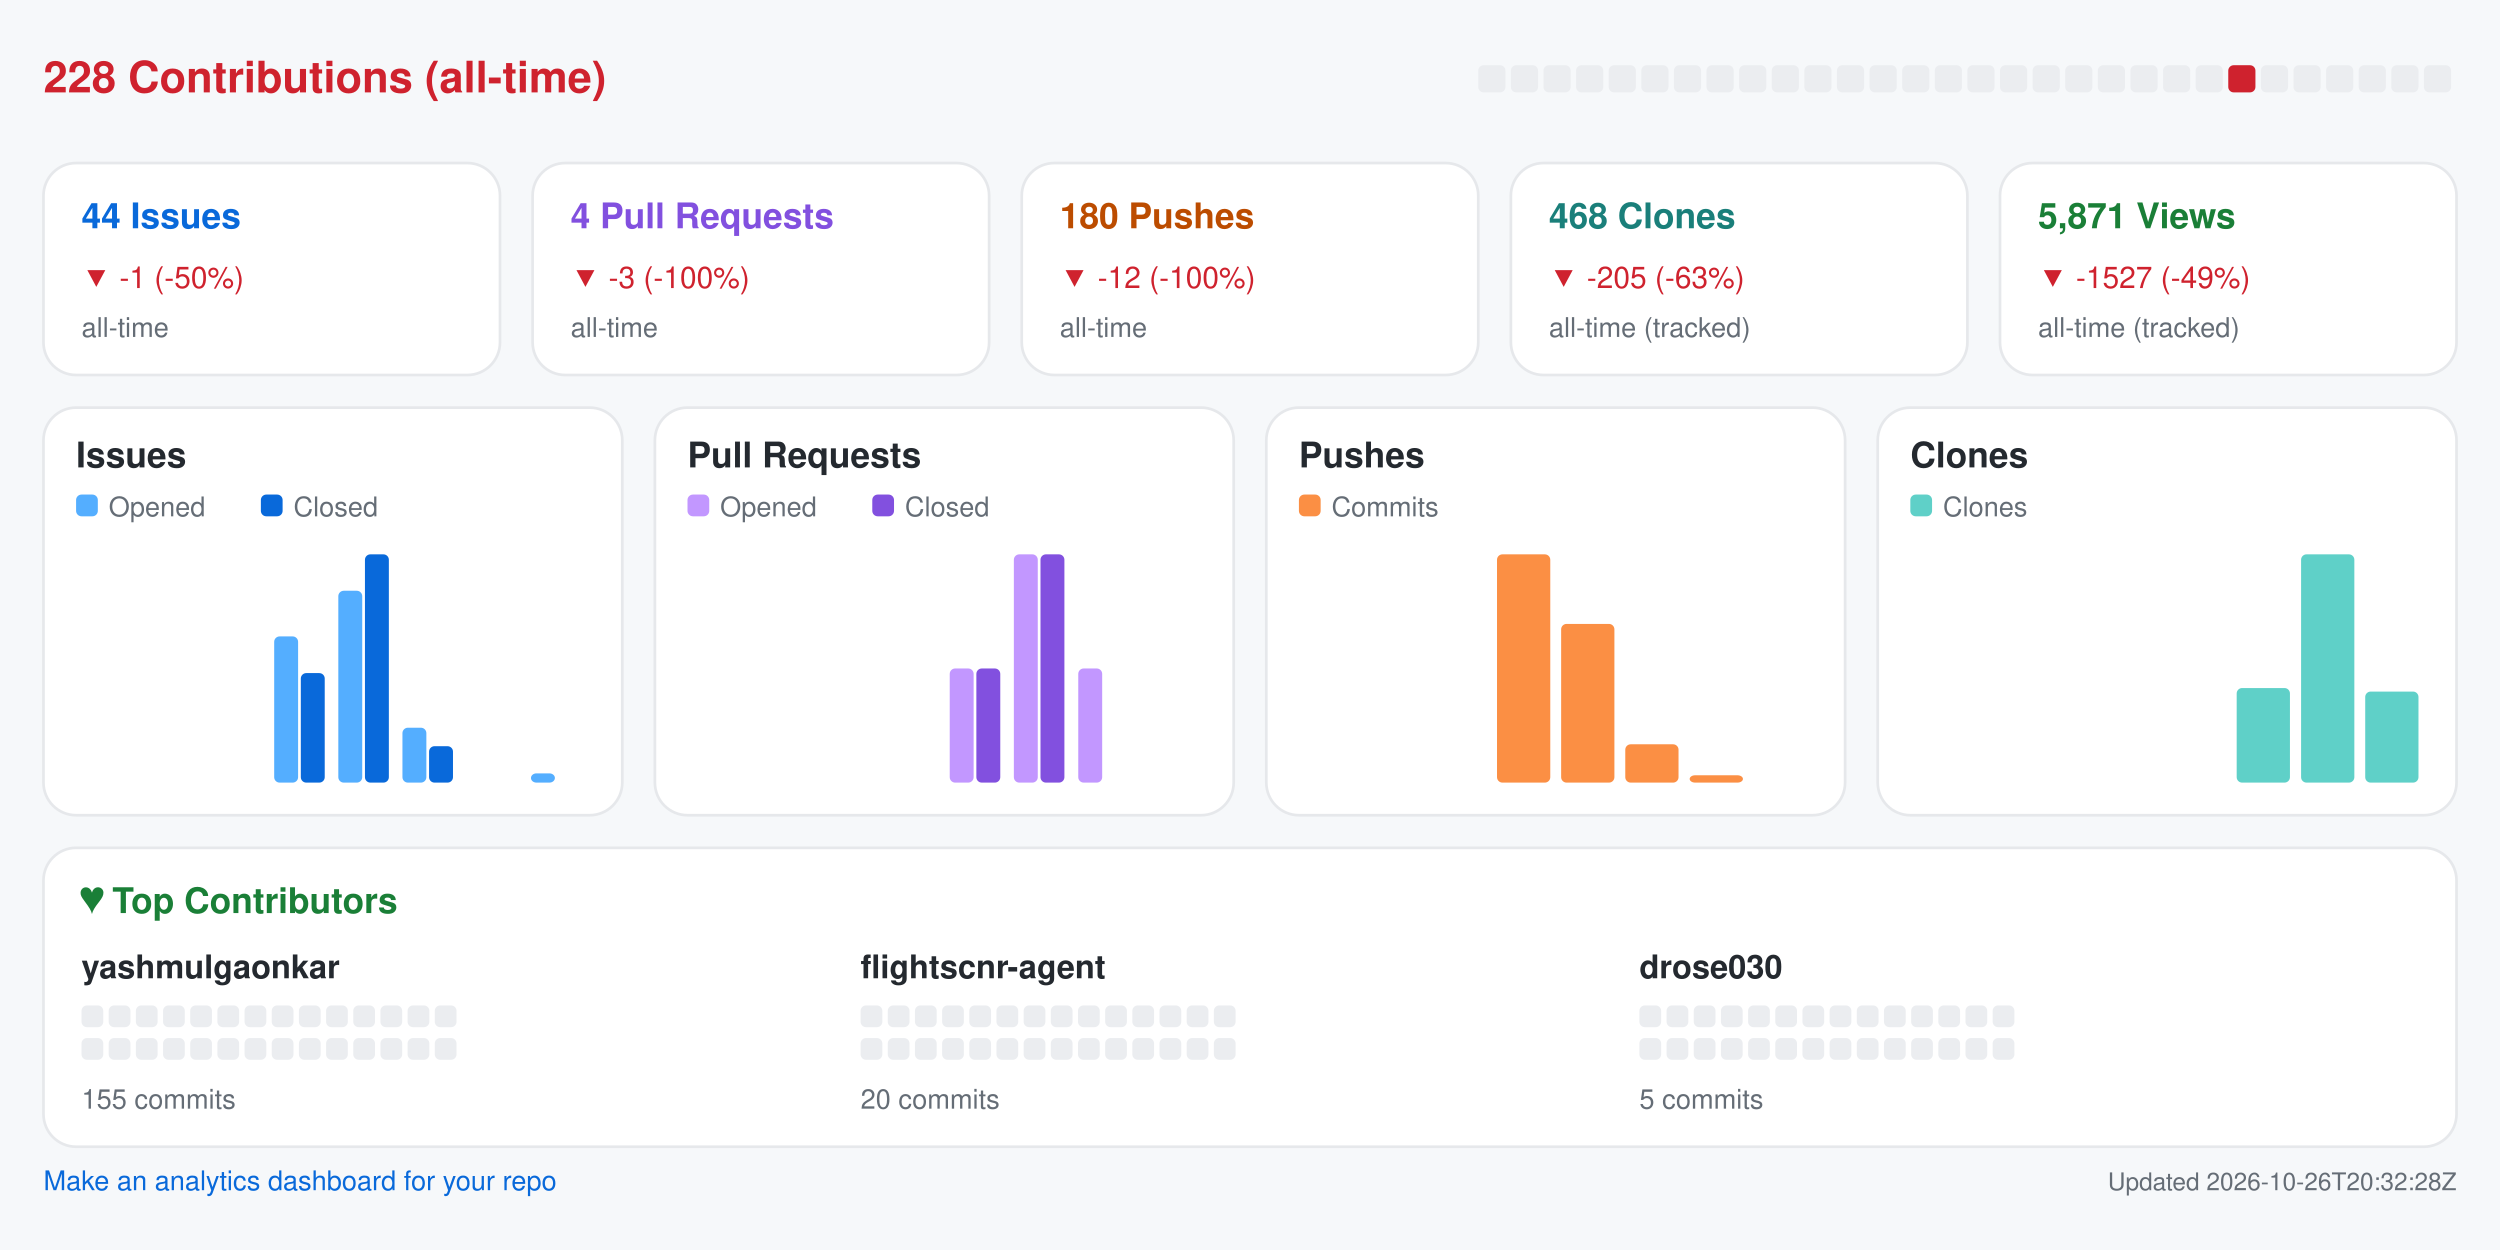
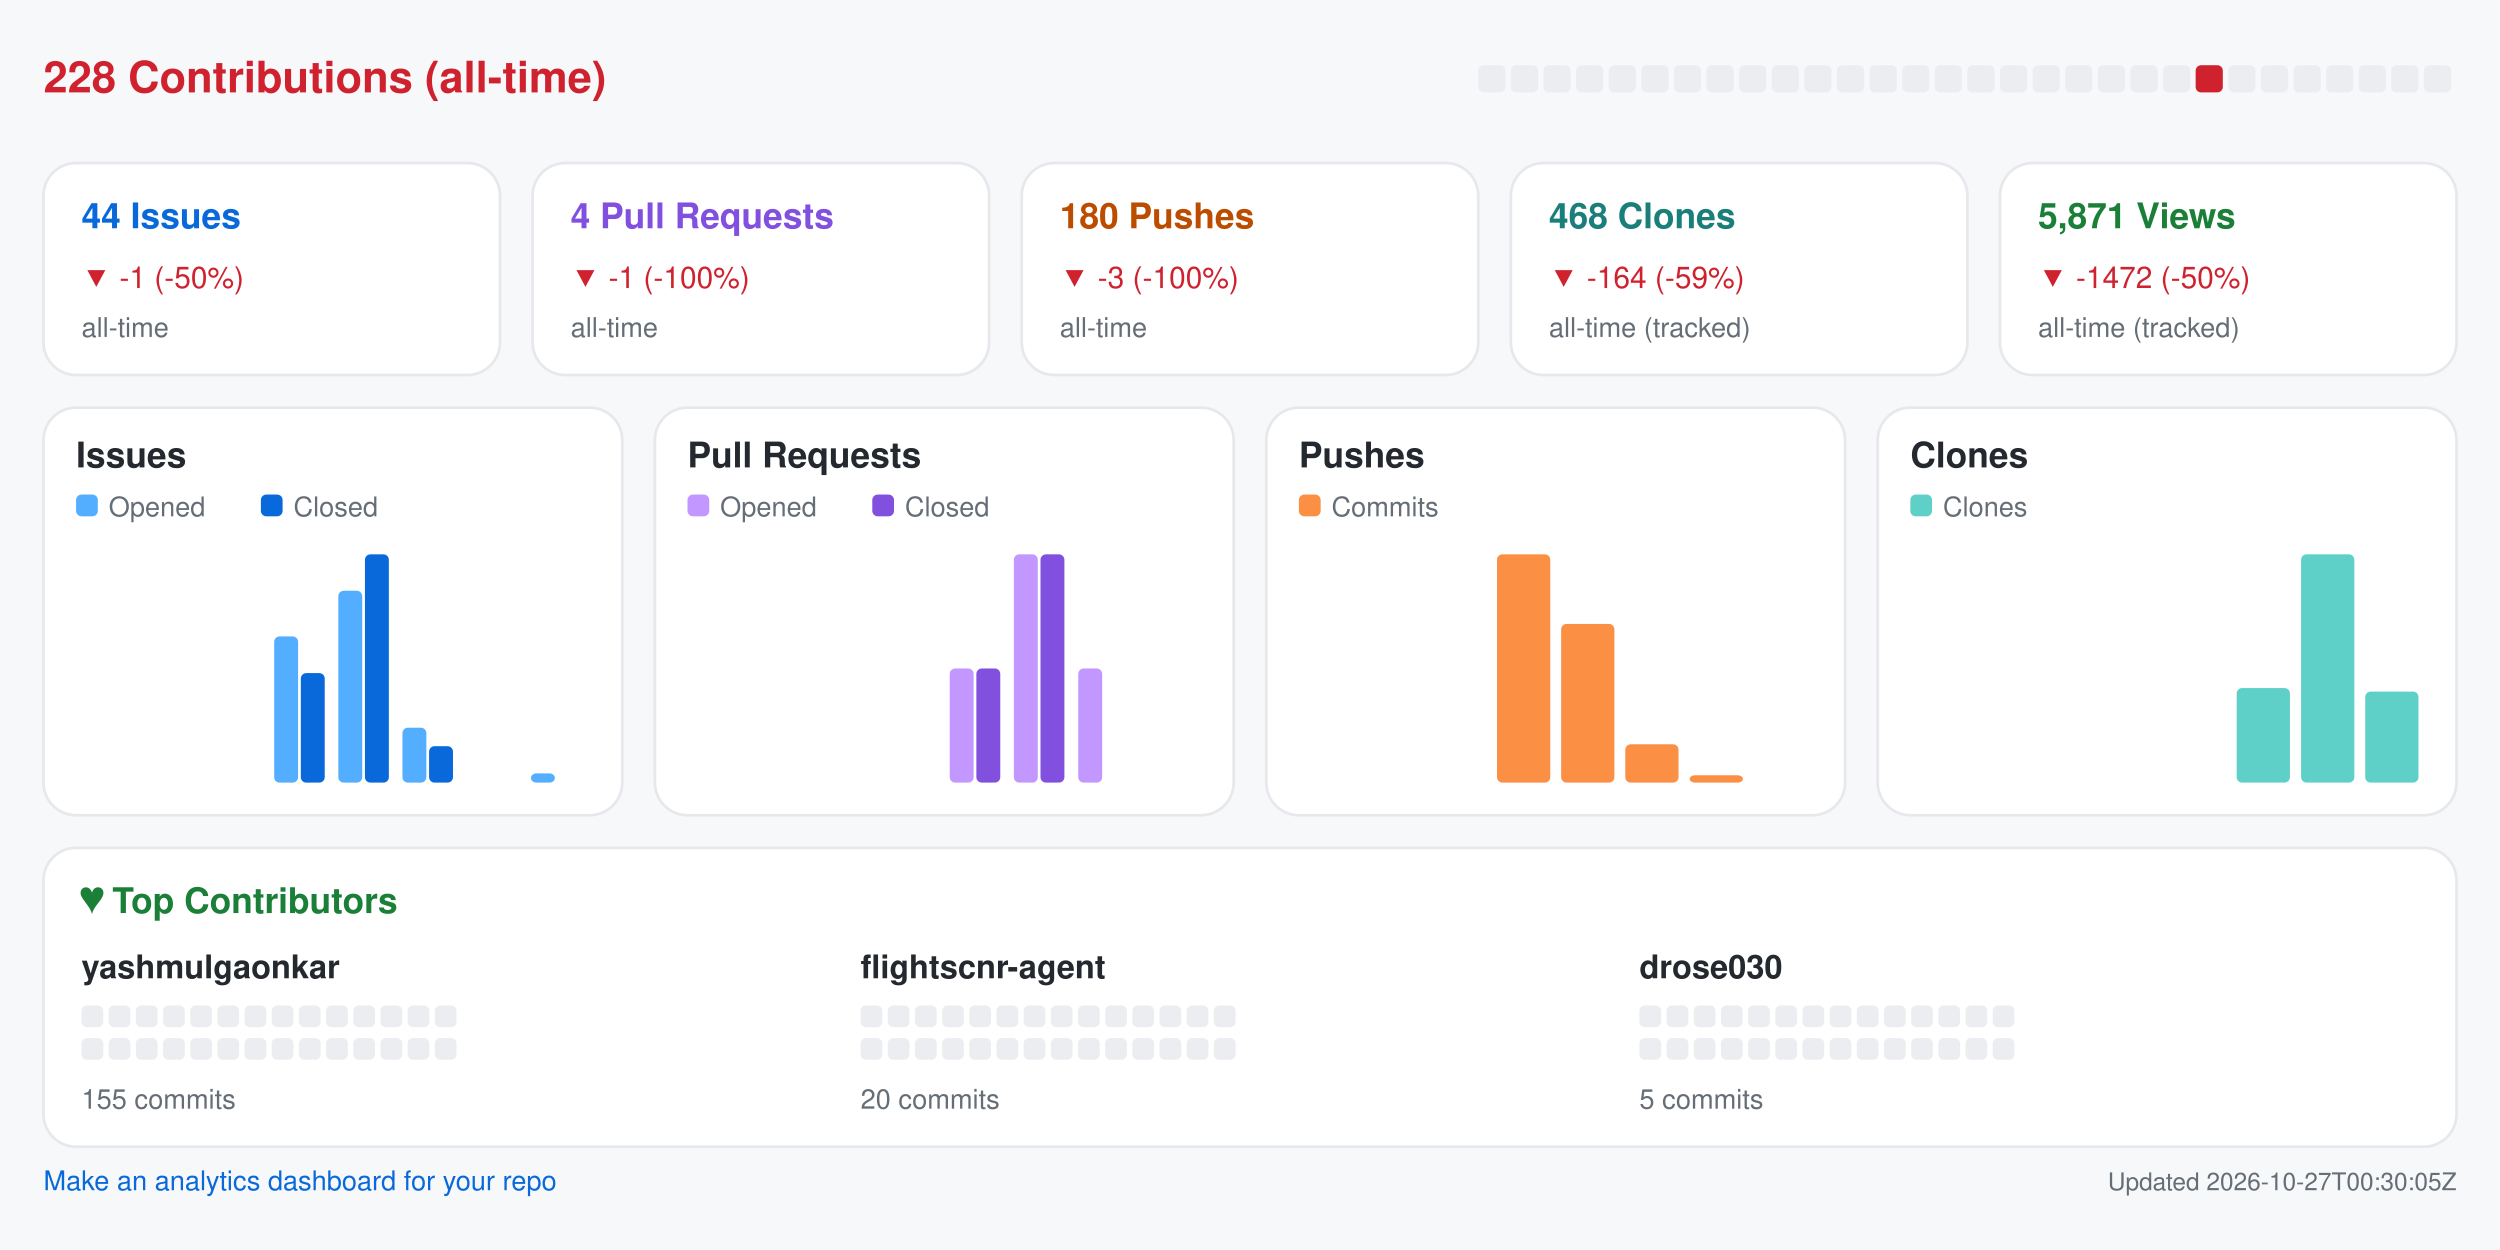
<svg xmlns="http://www.w3.org/2000/svg" width="920" height="460" viewBox="0 0 920 460" role="img" aria-label="Repository analytics for yashmulgaonkar/FlightScnr">
  <rect x="0.0" y="0.0" width="920.0" height="460.0" rx="0" fill="#f6f8fa" />
  <text x="16.0" y="34.0" fill="#cf222e" font-size="16" font-family="-apple-system,BlinkMacSystemFont,Segoe UI,Helvetica,Arial,sans-serif" font-weight="600" text-anchor="start">228 Contributions (all-time)</text>
  <rect x="544.0" y="24.0" width="10.0" height="10.0" rx="2" fill="#ebedf0" />
  <rect x="556.0" y="24.0" width="10.0" height="10.0" rx="2" fill="#ebedf0" />
  <rect x="568.0" y="24.0" width="10.0" height="10.0" rx="2" fill="#ebedf0" />
  <rect x="580.0" y="24.0" width="10.0" height="10.0" rx="2" fill="#ebedf0" />
  <rect x="592.0" y="24.0" width="10.0" height="10.0" rx="2" fill="#ebedf0" />
  <rect x="604.0" y="24.0" width="10.0" height="10.0" rx="2" fill="#ebedf0" />
  <rect x="616.0" y="24.0" width="10.0" height="10.0" rx="2" fill="#ebedf0" />
  <rect x="628.0" y="24.0" width="10.0" height="10.0" rx="2" fill="#ebedf0" />
  <rect x="640.0" y="24.0" width="10.0" height="10.0" rx="2" fill="#ebedf0" />
  <rect x="652.0" y="24.0" width="10.0" height="10.0" rx="2" fill="#ebedf0" />
  <rect x="664.0" y="24.0" width="10.0" height="10.0" rx="2" fill="#ebedf0" />
  <rect x="676.0" y="24.0" width="10.0" height="10.0" rx="2" fill="#ebedf0" />
  <rect x="688.0" y="24.0" width="10.0" height="10.0" rx="2" fill="#ebedf0" />
  <rect x="700.0" y="24.0" width="10.0" height="10.0" rx="2" fill="#ebedf0" />
  <rect x="712.0" y="24.0" width="10.0" height="10.0" rx="2" fill="#ebedf0" />
  <rect x="724.0" y="24.0" width="10.0" height="10.0" rx="2" fill="#ebedf0" />
  <rect x="736.0" y="24.0" width="10.0" height="10.0" rx="2" fill="#ebedf0" />
  <rect x="748.0" y="24.0" width="10.0" height="10.0" rx="2" fill="#ebedf0" />
  <rect x="760.0" y="24.0" width="10.0" height="10.0" rx="2" fill="#ebedf0" />
  <rect x="772.0" y="24.0" width="10.0" height="10.0" rx="2" fill="#ebedf0" />
  <rect x="784.0" y="24.0" width="10.0" height="10.0" rx="2" fill="#ebedf0" />
  <rect x="796.0" y="24.0" width="10.0" height="10.0" rx="2" fill="#ebedf0" />
-   <rect x="808.0" y="24.0" width="10.0" height="10.0" rx="2" fill="#ebedf0" />
-   <rect x="820.0" y="24.0" width="10.0" height="10.0" rx="2" fill="#cf222e" />
+   <rect x="808.0" y="24.0" width="10.0" height="10.0" rx="2" fill="#cf222e" />
+   <rect x="820.0" y="24.0" width="10.0" height="10.0" rx="2" fill="#ebedf0" />
  <rect x="832.0" y="24.0" width="10.0" height="10.0" rx="2" fill="#ebedf0" />
  <rect x="844.0" y="24.0" width="10.0" height="10.0" rx="2" fill="#ebedf0" />
  <rect x="856.0" y="24.0" width="10.0" height="10.0" rx="2" fill="#ebedf0" />
  <rect x="868.0" y="24.0" width="10.0" height="10.0" rx="2" fill="#ebedf0" />
  <rect x="880.0" y="24.0" width="10.0" height="10.0" rx="2" fill="#ebedf0" />
  <rect x="892.0" y="24.0" width="10.0" height="10.0" rx="2" fill="#ebedf0" />
  <rect x="16.0" y="60.0" width="168.0" height="78.0" rx="12" fill="#ffffff" stroke="#e6e8eb" />
  <text x="30.0" y="84.0" fill="#0969da" font-size="13" font-family="-apple-system,BlinkMacSystemFont,Segoe UI,Helvetica,Arial,sans-serif" font-weight="600" text-anchor="start">44 Issues</text>
  <text x="30.0" y="106.0" fill="#cf222e" font-size="11" font-family="-apple-system,BlinkMacSystemFont,Segoe UI,Helvetica,Arial,sans-serif" font-weight="400" text-anchor="start">▼ -1 (-50%)</text>
  <text x="30.0" y="124.0" fill="#656d76" font-size="10" font-family="-apple-system,BlinkMacSystemFont,Segoe UI,Helvetica,Arial,sans-serif" font-weight="400" text-anchor="start">all-time</text>
  <rect x="196.0" y="60.0" width="168.0" height="78.0" rx="12" fill="#ffffff" stroke="#e6e8eb" />
  <text x="210.0" y="84.0" fill="#8250df" font-size="13" font-family="-apple-system,BlinkMacSystemFont,Segoe UI,Helvetica,Arial,sans-serif" font-weight="600" text-anchor="start">4 Pull Requests</text>
-   <text x="210.0" y="106.0" fill="#cf222e" font-size="11" font-family="-apple-system,BlinkMacSystemFont,Segoe UI,Helvetica,Arial,sans-serif" font-weight="400" text-anchor="start">▼ -3 (-100%)</text>
+   <text x="210.0" y="106.0" fill="#cf222e" font-size="11" font-family="-apple-system,BlinkMacSystemFont,Segoe UI,Helvetica,Arial,sans-serif" font-weight="400" text-anchor="start">▼ -1 (-100%)</text>
  <text x="210.0" y="124.0" fill="#656d76" font-size="10" font-family="-apple-system,BlinkMacSystemFont,Segoe UI,Helvetica,Arial,sans-serif" font-weight="400" text-anchor="start">all-time</text>
  <rect x="376.0" y="60.0" width="168.0" height="78.0" rx="12" fill="#ffffff" stroke="#e6e8eb" />
  <text x="390.0" y="84.0" fill="#bc4c00" font-size="13" font-family="-apple-system,BlinkMacSystemFont,Segoe UI,Helvetica,Arial,sans-serif" font-weight="600" text-anchor="start">180 Pushes</text>
-   <text x="390.0" y="106.0" fill="#cf222e" font-size="11" font-family="-apple-system,BlinkMacSystemFont,Segoe UI,Helvetica,Arial,sans-serif" font-weight="400" text-anchor="start">▼ -12 (-100%)</text>
+   <text x="390.0" y="106.0" fill="#cf222e" font-size="11" font-family="-apple-system,BlinkMacSystemFont,Segoe UI,Helvetica,Arial,sans-serif" font-weight="400" text-anchor="start">▼ -3 (-100%)</text>
  <text x="390.0" y="124.0" fill="#656d76" font-size="10" font-family="-apple-system,BlinkMacSystemFont,Segoe UI,Helvetica,Arial,sans-serif" font-weight="400" text-anchor="start">all-time</text>
  <rect x="556.0" y="60.0" width="168.0" height="78.0" rx="12" fill="#ffffff" stroke="#e6e8eb" />
  <text x="570.0" y="84.0" fill="#1a7f7a" font-size="13" font-family="-apple-system,BlinkMacSystemFont,Segoe UI,Helvetica,Arial,sans-serif" font-weight="600" text-anchor="start">468 Clones</text>
-   <text x="570.0" y="106.0" fill="#cf222e" font-size="11" font-family="-apple-system,BlinkMacSystemFont,Segoe UI,Helvetica,Arial,sans-serif" font-weight="400" text-anchor="start">▼ -205 (-63%)</text>
+   <text x="570.0" y="106.0" fill="#cf222e" font-size="11" font-family="-apple-system,BlinkMacSystemFont,Segoe UI,Helvetica,Arial,sans-serif" font-weight="400" text-anchor="start">▼ -164 (-59%)</text>
  <text x="570.0" y="124.0" fill="#656d76" font-size="10" font-family="-apple-system,BlinkMacSystemFont,Segoe UI,Helvetica,Arial,sans-serif" font-weight="400" text-anchor="start">all-time (tracked)</text>
  <rect x="736.0" y="60.0" width="168.0" height="78.0" rx="12" fill="#ffffff" stroke="#e6e8eb" />
  <text x="750.0" y="84.0" fill="#1a7f37" font-size="13" font-family="-apple-system,BlinkMacSystemFont,Segoe UI,Helvetica,Arial,sans-serif" font-weight="600" text-anchor="start">5,871 Views</text>
-   <text x="750.0" y="106.0" fill="#cf222e" font-size="11" font-family="-apple-system,BlinkMacSystemFont,Segoe UI,Helvetica,Arial,sans-serif" font-weight="400" text-anchor="start">▼ -1527 (-49%)</text>
+   <text x="750.0" y="106.0" fill="#cf222e" font-size="11" font-family="-apple-system,BlinkMacSystemFont,Segoe UI,Helvetica,Arial,sans-serif" font-weight="400" text-anchor="start">▼ -1472 (-50%)</text>
  <text x="750.0" y="124.0" fill="#656d76" font-size="10" font-family="-apple-system,BlinkMacSystemFont,Segoe UI,Helvetica,Arial,sans-serif" font-weight="400" text-anchor="start">all-time (tracked)</text>
  <rect x="16.0" y="150.0" width="213.0" height="150.0" rx="12" fill="#ffffff" stroke="#e6e8eb" />
  <text x="28.0" y="172.0" fill="#24292f" font-size="13" font-family="-apple-system,BlinkMacSystemFont,Segoe UI,Helvetica,Arial,sans-serif" font-weight="600" text-anchor="start">Issues</text>
  <rect x="28.0" y="182.0" width="8.0" height="8.0" rx="2" fill="#54aeff" />
  <text x="40.0" y="190.0" fill="#656d76" font-size="10" font-family="-apple-system,BlinkMacSystemFont,Segoe UI,Helvetica,Arial,sans-serif" font-weight="400" text-anchor="start">Opened</text>
  <rect x="96.0" y="182.0" width="8.0" height="8.0" rx="2" fill="#0969da" />
  <text x="108.0" y="190.0" fill="#656d76" font-size="10" font-family="-apple-system,BlinkMacSystemFont,Segoe UI,Helvetica,Arial,sans-serif" font-weight="400" text-anchor="start">Closed</text>
  <rect x="30.0" y="288.0" width="8.8" height="0.0" rx="2" fill="#54aeff" />
  <rect x="39.8" y="288.0" width="8.8" height="0.0" rx="2" fill="#0969da" />
  <rect x="53.6" y="288.0" width="8.8" height="0.0" rx="2" fill="#54aeff" />
  <rect x="63.4" y="288.0" width="8.8" height="0.0" rx="2" fill="#0969da" />
  <rect x="77.2" y="288.0" width="8.8" height="0.0" rx="2" fill="#54aeff" />
  <rect x="87.1" y="288.0" width="8.8" height="0.0" rx="2" fill="#0969da" />
  <rect x="100.9" y="234.2" width="8.8" height="53.8" rx="2" fill="#54aeff" />
  <rect x="110.7" y="247.7" width="8.8" height="40.3" rx="2" fill="#0969da" />
  <rect x="124.5" y="217.4" width="8.8" height="70.6" rx="2" fill="#54aeff" />
  <rect x="134.3" y="204.0" width="8.8" height="84.0" rx="2" fill="#0969da" />
  <rect x="148.1" y="267.8" width="8.8" height="20.2" rx="2" fill="#54aeff" />
  <rect x="157.9" y="274.6" width="8.8" height="13.4" rx="2" fill="#0969da" />
  <rect x="171.8" y="288.0" width="8.8" height="0.0" rx="2" fill="#54aeff" />
  <rect x="181.6" y="288.0" width="8.8" height="0.0" rx="2" fill="#0969da" />
  <rect x="195.4" y="284.6" width="8.8" height="3.4" rx="2" fill="#54aeff" />
  <rect x="205.2" y="288.0" width="8.8" height="0.0" rx="2" fill="#0969da" />
  <rect x="241.0" y="150.0" width="213.0" height="150.0" rx="12" fill="#ffffff" stroke="#e6e8eb" />
  <text x="253.0" y="172.0" fill="#24292f" font-size="13" font-family="-apple-system,BlinkMacSystemFont,Segoe UI,Helvetica,Arial,sans-serif" font-weight="600" text-anchor="start">Pull Requests</text>
  <rect x="253.0" y="182.0" width="8.0" height="8.0" rx="2" fill="#c297ff" />
  <text x="265.0" y="190.0" fill="#656d76" font-size="10" font-family="-apple-system,BlinkMacSystemFont,Segoe UI,Helvetica,Arial,sans-serif" font-weight="400" text-anchor="start">Opened</text>
  <rect x="321.0" y="182.0" width="8.0" height="8.0" rx="2" fill="#8250df" />
  <text x="333.0" y="190.0" fill="#656d76" font-size="10" font-family="-apple-system,BlinkMacSystemFont,Segoe UI,Helvetica,Arial,sans-serif" font-weight="400" text-anchor="start">Closed</text>
  <rect x="255.0" y="288.0" width="8.8" height="0.0" rx="2" fill="#c297ff" />
  <rect x="264.8" y="288.0" width="8.8" height="0.0" rx="2" fill="#8250df" />
  <rect x="278.6" y="288.0" width="8.8" height="0.0" rx="2" fill="#c297ff" />
  <rect x="288.4" y="288.0" width="8.8" height="0.0" rx="2" fill="#8250df" />
  <rect x="302.2" y="288.0" width="8.8" height="0.0" rx="2" fill="#c297ff" />
  <rect x="312.1" y="288.0" width="8.8" height="0.0" rx="2" fill="#8250df" />
  <rect x="325.9" y="288.0" width="8.8" height="0.0" rx="2" fill="#c297ff" />
  <rect x="335.7" y="288.0" width="8.8" height="0.0" rx="2" fill="#8250df" />
  <rect x="349.5" y="246.0" width="8.8" height="42.0" rx="2" fill="#c297ff" />
  <rect x="359.3" y="246.0" width="8.8" height="42.0" rx="2" fill="#8250df" />
  <rect x="373.1" y="204.0" width="8.8" height="84.0" rx="2" fill="#c297ff" />
  <rect x="382.9" y="204.0" width="8.8" height="84.0" rx="2" fill="#8250df" />
  <rect x="396.8" y="246.0" width="8.8" height="42.0" rx="2" fill="#c297ff" />
  <rect x="406.6" y="288.0" width="8.8" height="0.0" rx="2" fill="#8250df" />
  <rect x="420.4" y="288.0" width="8.8" height="0.0" rx="2" fill="#c297ff" />
  <rect x="430.2" y="288.0" width="8.8" height="0.0" rx="2" fill="#8250df" />
  <rect x="466.0" y="150.0" width="213.0" height="150.0" rx="12" fill="#ffffff" stroke="#e6e8eb" />
  <text x="478.0" y="172.0" fill="#24292f" font-size="13" font-family="-apple-system,BlinkMacSystemFont,Segoe UI,Helvetica,Arial,sans-serif" font-weight="600" text-anchor="start">Pushes</text>
  <rect x="478.0" y="182.0" width="8.0" height="8.0" rx="2" fill="#fb8f44" />
  <text x="490.0" y="190.0" fill="#656d76" font-size="10" font-family="-apple-system,BlinkMacSystemFont,Segoe UI,Helvetica,Arial,sans-serif" font-weight="400" text-anchor="start">Commits</text>
  <rect x="480.0" y="288.0" width="19.6" height="0.0" rx="2" fill="#fb8f44" />
  <rect x="503.6" y="288.0" width="19.6" height="0.0" rx="2" fill="#fb8f44" />
  <rect x="527.2" y="288.0" width="19.6" height="0.0" rx="2" fill="#fb8f44" />
  <rect x="550.9" y="204.0" width="19.6" height="84.0" rx="2" fill="#fb8f44" />
  <rect x="574.5" y="229.6" width="19.6" height="58.4" rx="2" fill="#fb8f44" />
  <rect x="598.1" y="273.9" width="19.6" height="14.1" rx="2" fill="#fb8f44" />
  <rect x="621.8" y="285.3" width="19.6" height="2.7" rx="2" fill="#fb8f44" />
  <rect x="645.4" y="288.0" width="19.6" height="0.0" rx="2" fill="#fb8f44" />
  <rect x="691.0" y="150.0" width="213.0" height="150.0" rx="12" fill="#ffffff" stroke="#e6e8eb" />
  <text x="703.0" y="172.0" fill="#24292f" font-size="13" font-family="-apple-system,BlinkMacSystemFont,Segoe UI,Helvetica,Arial,sans-serif" font-weight="600" text-anchor="start">Clones</text>
  <rect x="703.0" y="182.0" width="8.0" height="8.0" rx="2" fill="#5fd0c8" />
  <text x="715.0" y="190.0" fill="#656d76" font-size="10" font-family="-apple-system,BlinkMacSystemFont,Segoe UI,Helvetica,Arial,sans-serif" font-weight="400" text-anchor="start">Clones</text>
  <rect x="705.0" y="288.0" width="19.6" height="0.0" rx="2" fill="#5fd0c8" />
  <rect x="728.6" y="288.0" width="19.6" height="0.0" rx="2" fill="#5fd0c8" />
  <rect x="752.2" y="288.0" width="19.6" height="0.0" rx="2" fill="#5fd0c8" />
  <rect x="775.9" y="288.0" width="19.6" height="0.0" rx="2" fill="#5fd0c8" />
  <rect x="799.5" y="288.0" width="19.6" height="0.0" rx="2" fill="#5fd0c8" />
  <rect x="823.1" y="253.2" width="19.6" height="34.8" rx="2" fill="#5fd0c8" />
  <rect x="846.8" y="204.0" width="19.6" height="84.0" rx="2" fill="#5fd0c8" />
  <rect x="870.4" y="254.5" width="19.6" height="33.5" rx="2" fill="#5fd0c8" />
  <rect x="16.0" y="312.0" width="888.0" height="110.0" rx="12" fill="#ffffff" stroke="#e6e8eb" />
  <text x="30.0" y="336.0" fill="#1a7f37" font-size="13" font-family="-apple-system,BlinkMacSystemFont,Segoe UI,Helvetica,Arial,sans-serif" font-weight="600" text-anchor="start">♥  Top Contributors</text>
  <text x="30.0" y="360.0" fill="#24292f" font-size="12" font-family="-apple-system,BlinkMacSystemFont,Segoe UI,Helvetica,Arial,sans-serif" font-weight="600" text-anchor="start">yashmulgaonkar</text>
  <rect x="30.0" y="370.0" width="8.0" height="8.0" rx="2" fill="#ebedf0" />
  <rect x="40.0" y="370.0" width="8.0" height="8.0" rx="2" fill="#ebedf0" />
  <rect x="50.0" y="370.0" width="8.0" height="8.0" rx="2" fill="#ebedf0" />
  <rect x="60.0" y="370.0" width="8.0" height="8.0" rx="2" fill="#ebedf0" />
  <rect x="70.0" y="370.0" width="8.0" height="8.0" rx="2" fill="#ebedf0" />
  <rect x="80.0" y="370.0" width="8.0" height="8.0" rx="2" fill="#ebedf0" />
  <rect x="90.0" y="370.0" width="8.0" height="8.0" rx="2" fill="#ebedf0" />
  <rect x="100.0" y="370.0" width="8.0" height="8.0" rx="2" fill="#ebedf0" />
  <rect x="110.0" y="370.0" width="8.0" height="8.0" rx="2" fill="#ebedf0" />
  <rect x="120.0" y="370.0" width="8.0" height="8.0" rx="2" fill="#ebedf0" />
  <rect x="130.0" y="370.0" width="8.0" height="8.0" rx="2" fill="#ebedf0" />
  <rect x="140.0" y="370.0" width="8.0" height="8.0" rx="2" fill="#ebedf0" />
  <rect x="150.0" y="370.0" width="8.0" height="8.0" rx="2" fill="#ebedf0" />
  <rect x="160.0" y="370.0" width="8.0" height="8.0" rx="2" fill="#ebedf0" />
  <rect x="30.0" y="382.0" width="8.0" height="8.0" rx="2" fill="#ebedf0" />
  <rect x="40.0" y="382.0" width="8.0" height="8.0" rx="2" fill="#ebedf0" />
  <rect x="50.0" y="382.0" width="8.0" height="8.0" rx="2" fill="#ebedf0" />
  <rect x="60.0" y="382.0" width="8.0" height="8.0" rx="2" fill="#ebedf0" />
  <rect x="70.0" y="382.0" width="8.0" height="8.0" rx="2" fill="#ebedf0" />
  <rect x="80.0" y="382.0" width="8.0" height="8.0" rx="2" fill="#ebedf0" />
  <rect x="90.0" y="382.0" width="8.0" height="8.0" rx="2" fill="#ebedf0" />
  <rect x="100.0" y="382.0" width="8.0" height="8.0" rx="2" fill="#ebedf0" />
  <rect x="110.0" y="382.0" width="8.0" height="8.0" rx="2" fill="#ebedf0" />
  <rect x="120.0" y="382.0" width="8.0" height="8.0" rx="2" fill="#ebedf0" />
  <rect x="130.0" y="382.0" width="8.0" height="8.0" rx="2" fill="#ebedf0" />
  <rect x="140.0" y="382.0" width="8.0" height="8.0" rx="2" fill="#ebedf0" />
  <rect x="150.0" y="382.0" width="8.0" height="8.0" rx="2" fill="#ebedf0" />
  <rect x="160.0" y="382.0" width="8.0" height="8.0" rx="2" fill="#ebedf0" />
  <text x="30.0" y="408.0" fill="#656d76" font-size="10" font-family="-apple-system,BlinkMacSystemFont,Segoe UI,Helvetica,Arial,sans-serif" font-weight="400" text-anchor="start">155 commits</text>
  <text x="316.7" y="360.0" fill="#24292f" font-size="12" font-family="-apple-system,BlinkMacSystemFont,Segoe UI,Helvetica,Arial,sans-serif" font-weight="600" text-anchor="start">flightscnr-agent</text>
  <rect x="316.7" y="370.0" width="8.0" height="8.0" rx="2" fill="#ebedf0" />
  <rect x="326.7" y="370.0" width="8.0" height="8.0" rx="2" fill="#ebedf0" />
  <rect x="336.7" y="370.0" width="8.0" height="8.0" rx="2" fill="#ebedf0" />
  <rect x="346.7" y="370.0" width="8.0" height="8.0" rx="2" fill="#ebedf0" />
  <rect x="356.7" y="370.0" width="8.0" height="8.0" rx="2" fill="#ebedf0" />
  <rect x="366.7" y="370.0" width="8.0" height="8.0" rx="2" fill="#ebedf0" />
  <rect x="376.7" y="370.0" width="8.0" height="8.0" rx="2" fill="#ebedf0" />
  <rect x="386.7" y="370.0" width="8.0" height="8.0" rx="2" fill="#ebedf0" />
  <rect x="396.7" y="370.0" width="8.0" height="8.0" rx="2" fill="#ebedf0" />
  <rect x="406.7" y="370.0" width="8.0" height="8.0" rx="2" fill="#ebedf0" />
  <rect x="416.7" y="370.0" width="8.0" height="8.0" rx="2" fill="#ebedf0" />
  <rect x="426.7" y="370.0" width="8.0" height="8.0" rx="2" fill="#ebedf0" />
  <rect x="436.7" y="370.0" width="8.0" height="8.0" rx="2" fill="#ebedf0" />
  <rect x="446.7" y="370.0" width="8.0" height="8.0" rx="2" fill="#ebedf0" />
  <rect x="316.7" y="382.0" width="8.0" height="8.0" rx="2" fill="#ebedf0" />
  <rect x="326.7" y="382.0" width="8.0" height="8.0" rx="2" fill="#ebedf0" />
  <rect x="336.7" y="382.0" width="8.0" height="8.0" rx="2" fill="#ebedf0" />
  <rect x="346.7" y="382.0" width="8.0" height="8.0" rx="2" fill="#ebedf0" />
  <rect x="356.7" y="382.0" width="8.0" height="8.0" rx="2" fill="#ebedf0" />
  <rect x="366.7" y="382.0" width="8.0" height="8.0" rx="2" fill="#ebedf0" />
  <rect x="376.7" y="382.0" width="8.0" height="8.0" rx="2" fill="#ebedf0" />
  <rect x="386.7" y="382.0" width="8.0" height="8.0" rx="2" fill="#ebedf0" />
  <rect x="396.7" y="382.0" width="8.0" height="8.0" rx="2" fill="#ebedf0" />
  <rect x="406.7" y="382.0" width="8.0" height="8.0" rx="2" fill="#ebedf0" />
  <rect x="416.7" y="382.0" width="8.0" height="8.0" rx="2" fill="#ebedf0" />
  <rect x="426.7" y="382.0" width="8.0" height="8.0" rx="2" fill="#ebedf0" />
  <rect x="436.7" y="382.0" width="8.0" height="8.0" rx="2" fill="#ebedf0" />
  <rect x="446.7" y="382.0" width="8.0" height="8.0" rx="2" fill="#ebedf0" />
  <text x="316.7" y="408.0" fill="#656d76" font-size="10" font-family="-apple-system,BlinkMacSystemFont,Segoe UI,Helvetica,Arial,sans-serif" font-weight="400" text-anchor="start">20 commits</text>
  <text x="603.3" y="360.0" fill="#24292f" font-size="12" font-family="-apple-system,BlinkMacSystemFont,Segoe UI,Helvetica,Arial,sans-serif" font-weight="600" text-anchor="start">drose030</text>
  <rect x="603.3" y="370.0" width="8.0" height="8.0" rx="2" fill="#ebedf0" />
  <rect x="613.3" y="370.0" width="8.0" height="8.0" rx="2" fill="#ebedf0" />
  <rect x="623.3" y="370.0" width="8.0" height="8.0" rx="2" fill="#ebedf0" />
  <rect x="633.3" y="370.0" width="8.0" height="8.0" rx="2" fill="#ebedf0" />
  <rect x="643.3" y="370.0" width="8.0" height="8.0" rx="2" fill="#ebedf0" />
  <rect x="653.3" y="370.0" width="8.0" height="8.0" rx="2" fill="#ebedf0" />
  <rect x="663.3" y="370.0" width="8.0" height="8.0" rx="2" fill="#ebedf0" />
  <rect x="673.3" y="370.0" width="8.0" height="8.0" rx="2" fill="#ebedf0" />
  <rect x="683.3" y="370.0" width="8.0" height="8.0" rx="2" fill="#ebedf0" />
  <rect x="693.3" y="370.0" width="8.0" height="8.0" rx="2" fill="#ebedf0" />
  <rect x="703.3" y="370.0" width="8.0" height="8.0" rx="2" fill="#ebedf0" />
  <rect x="713.3" y="370.0" width="8.0" height="8.0" rx="2" fill="#ebedf0" />
  <rect x="723.3" y="370.0" width="8.0" height="8.0" rx="2" fill="#ebedf0" />
  <rect x="733.3" y="370.0" width="8.0" height="8.0" rx="2" fill="#ebedf0" />
  <rect x="603.3" y="382.0" width="8.0" height="8.0" rx="2" fill="#ebedf0" />
  <rect x="613.3" y="382.0" width="8.0" height="8.0" rx="2" fill="#ebedf0" />
  <rect x="623.3" y="382.0" width="8.0" height="8.0" rx="2" fill="#ebedf0" />
  <rect x="633.3" y="382.0" width="8.0" height="8.0" rx="2" fill="#ebedf0" />
  <rect x="643.3" y="382.0" width="8.0" height="8.0" rx="2" fill="#ebedf0" />
  <rect x="653.3" y="382.0" width="8.0" height="8.0" rx="2" fill="#ebedf0" />
  <rect x="663.3" y="382.0" width="8.0" height="8.0" rx="2" fill="#ebedf0" />
  <rect x="673.3" y="382.0" width="8.0" height="8.0" rx="2" fill="#ebedf0" />
  <rect x="683.3" y="382.0" width="8.0" height="8.0" rx="2" fill="#ebedf0" />
  <rect x="693.3" y="382.0" width="8.0" height="8.0" rx="2" fill="#ebedf0" />
  <rect x="703.3" y="382.0" width="8.0" height="8.0" rx="2" fill="#ebedf0" />
  <rect x="713.3" y="382.0" width="8.0" height="8.0" rx="2" fill="#ebedf0" />
  <rect x="723.3" y="382.0" width="8.0" height="8.0" rx="2" fill="#ebedf0" />
  <rect x="733.3" y="382.0" width="8.0" height="8.0" rx="2" fill="#ebedf0" />
  <text x="603.3" y="408.0" fill="#656d76" font-size="10" font-family="-apple-system,BlinkMacSystemFont,Segoe UI,Helvetica,Arial,sans-serif" font-weight="400" text-anchor="start">5 commits</text>
  <a href="https://github.com/yashmulgaonkar/repo-analytics" target="_blank" rel="noopener noreferrer">
    <text x="16.0" y="438.0" fill="#0969da" font-size="10" font-family="-apple-system,BlinkMacSystemFont,Segoe UI,Helvetica,Arial,sans-serif" font-weight="400" text-anchor="start">Make an analytics dashboard for your repo</text>
  </a>
-   <text x="904.0" y="438.0" fill="#656d76" font-size="9" font-family="-apple-system,BlinkMacSystemFont,Segoe UI,Helvetica,Arial,sans-serif" font-weight="400" text-anchor="end">Updated 2026-10-26T20:32:28Z</text>
+   <text x="904.0" y="438.0" fill="#656d76" font-size="9" font-family="-apple-system,BlinkMacSystemFont,Segoe UI,Helvetica,Arial,sans-serif" font-weight="400" text-anchor="end">Updated 2026-10-27T00:30:05Z</text>
</svg>
